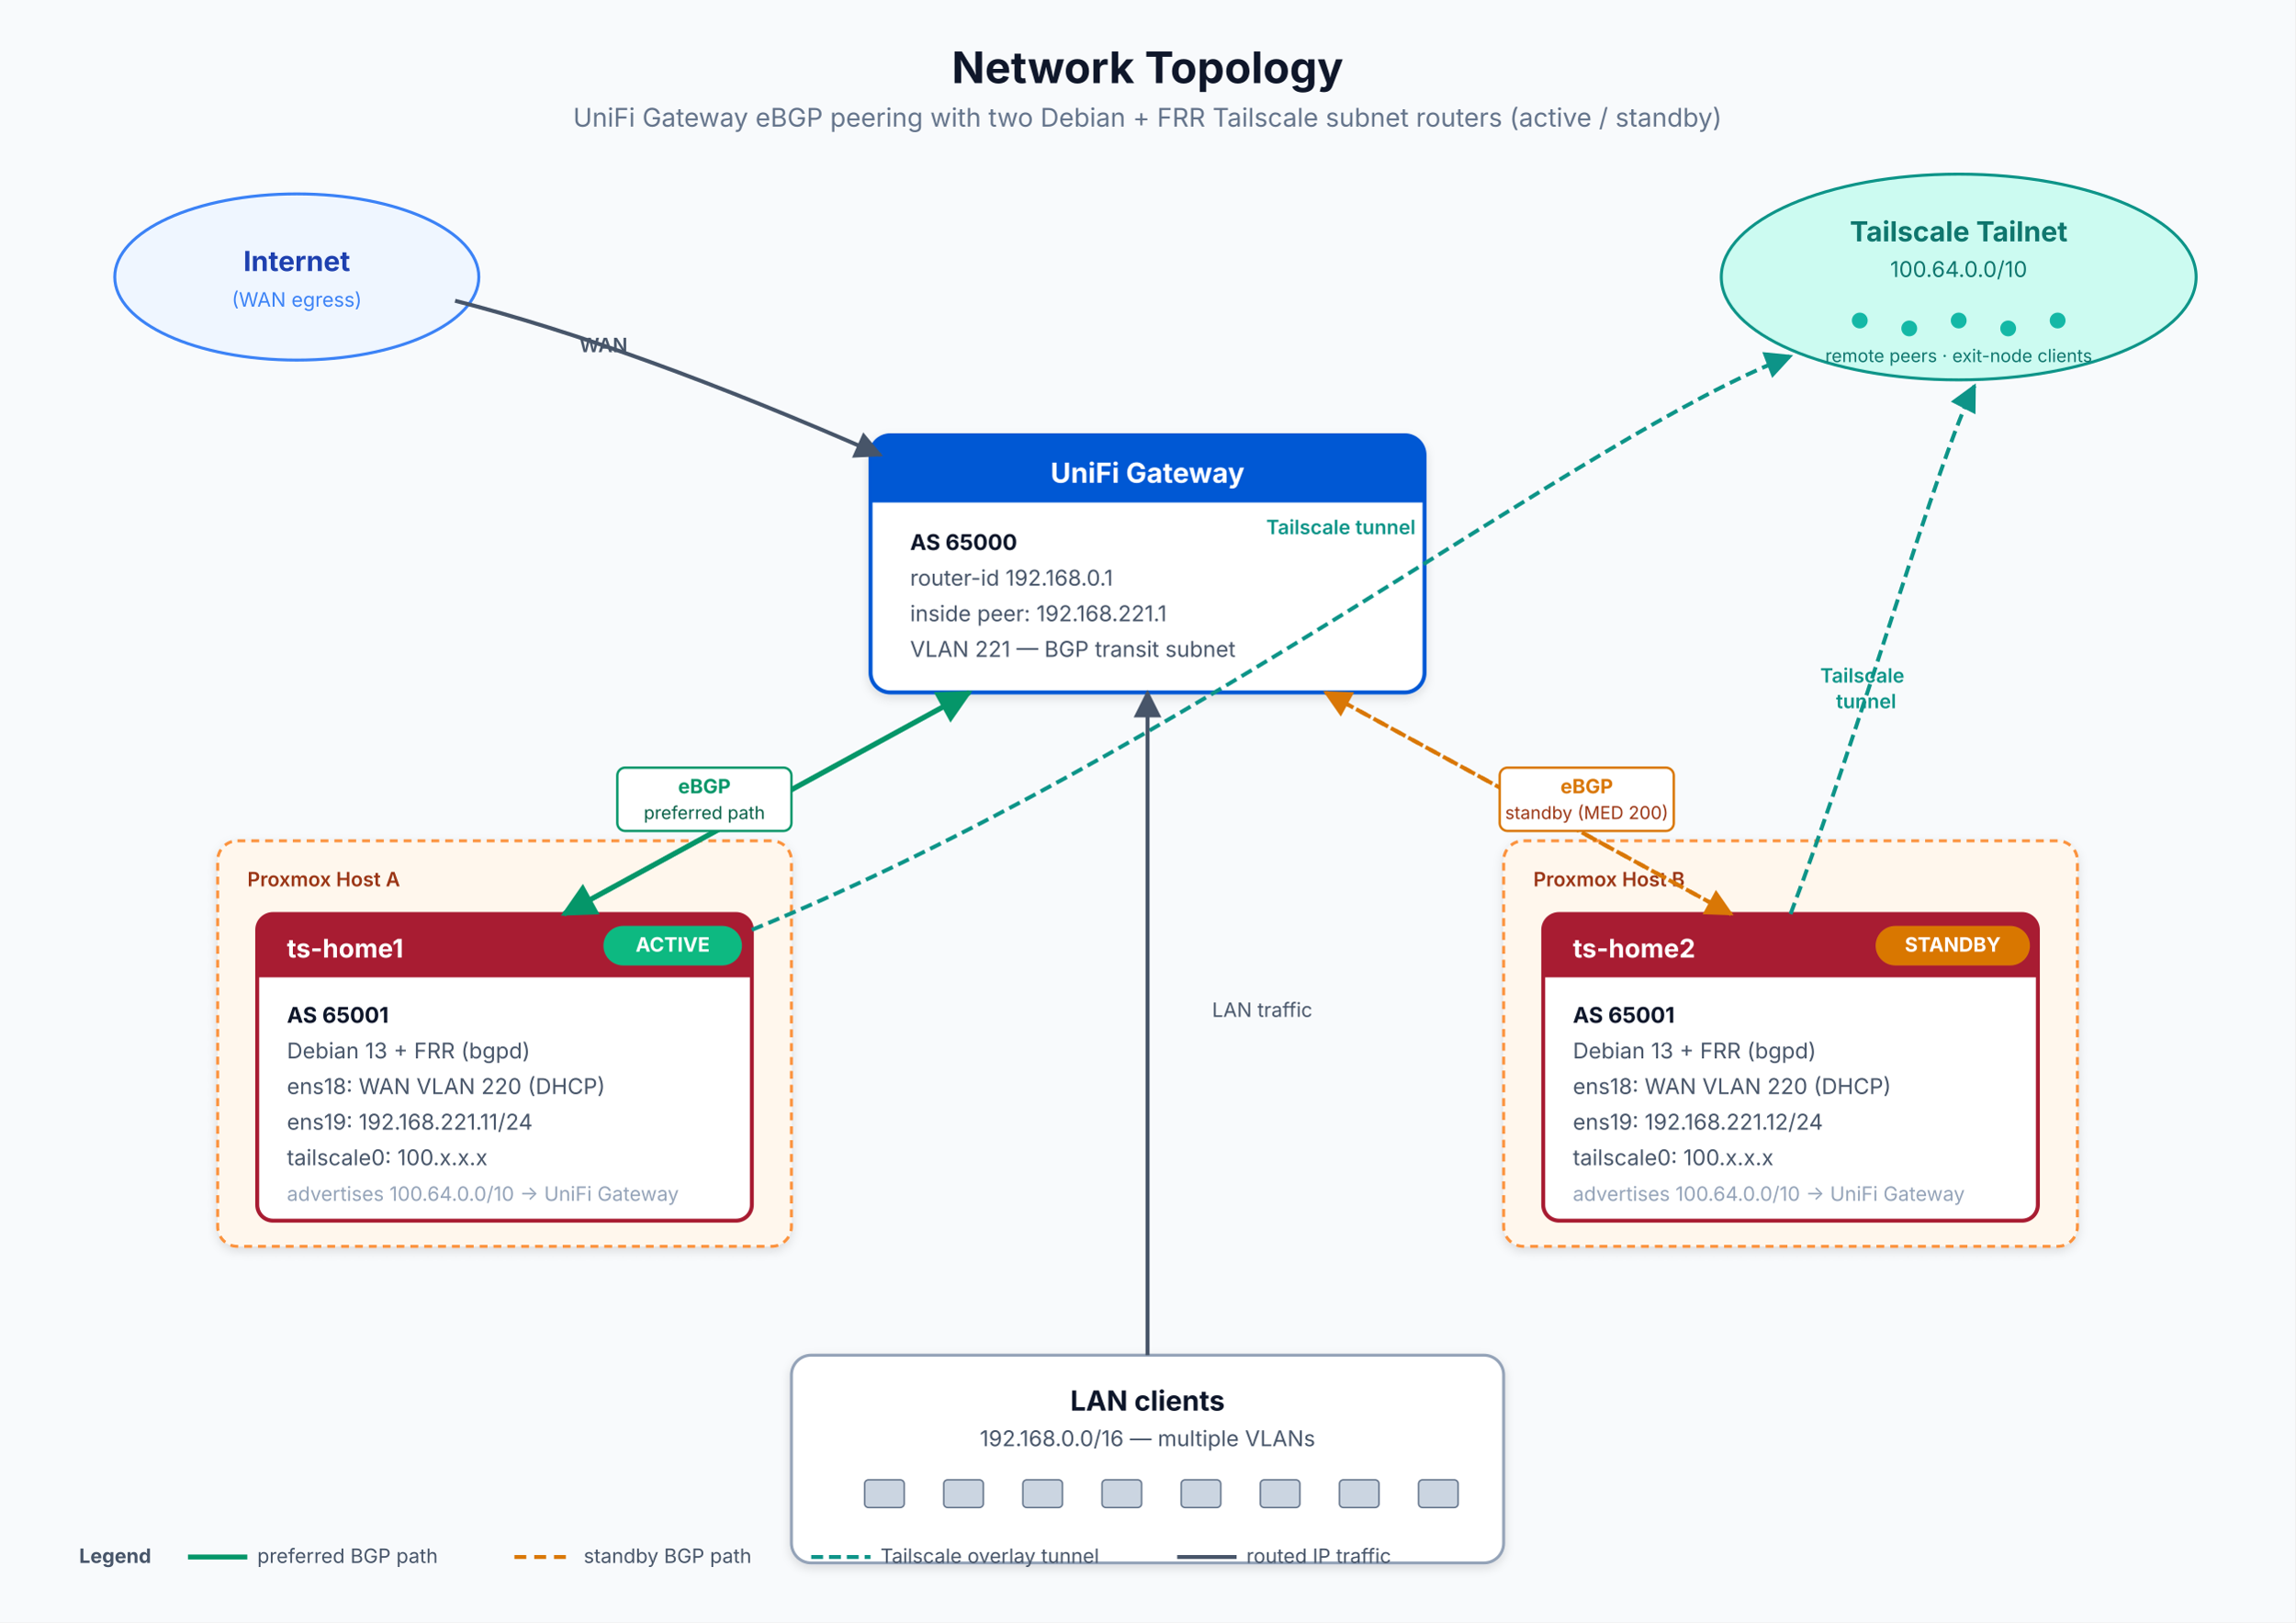
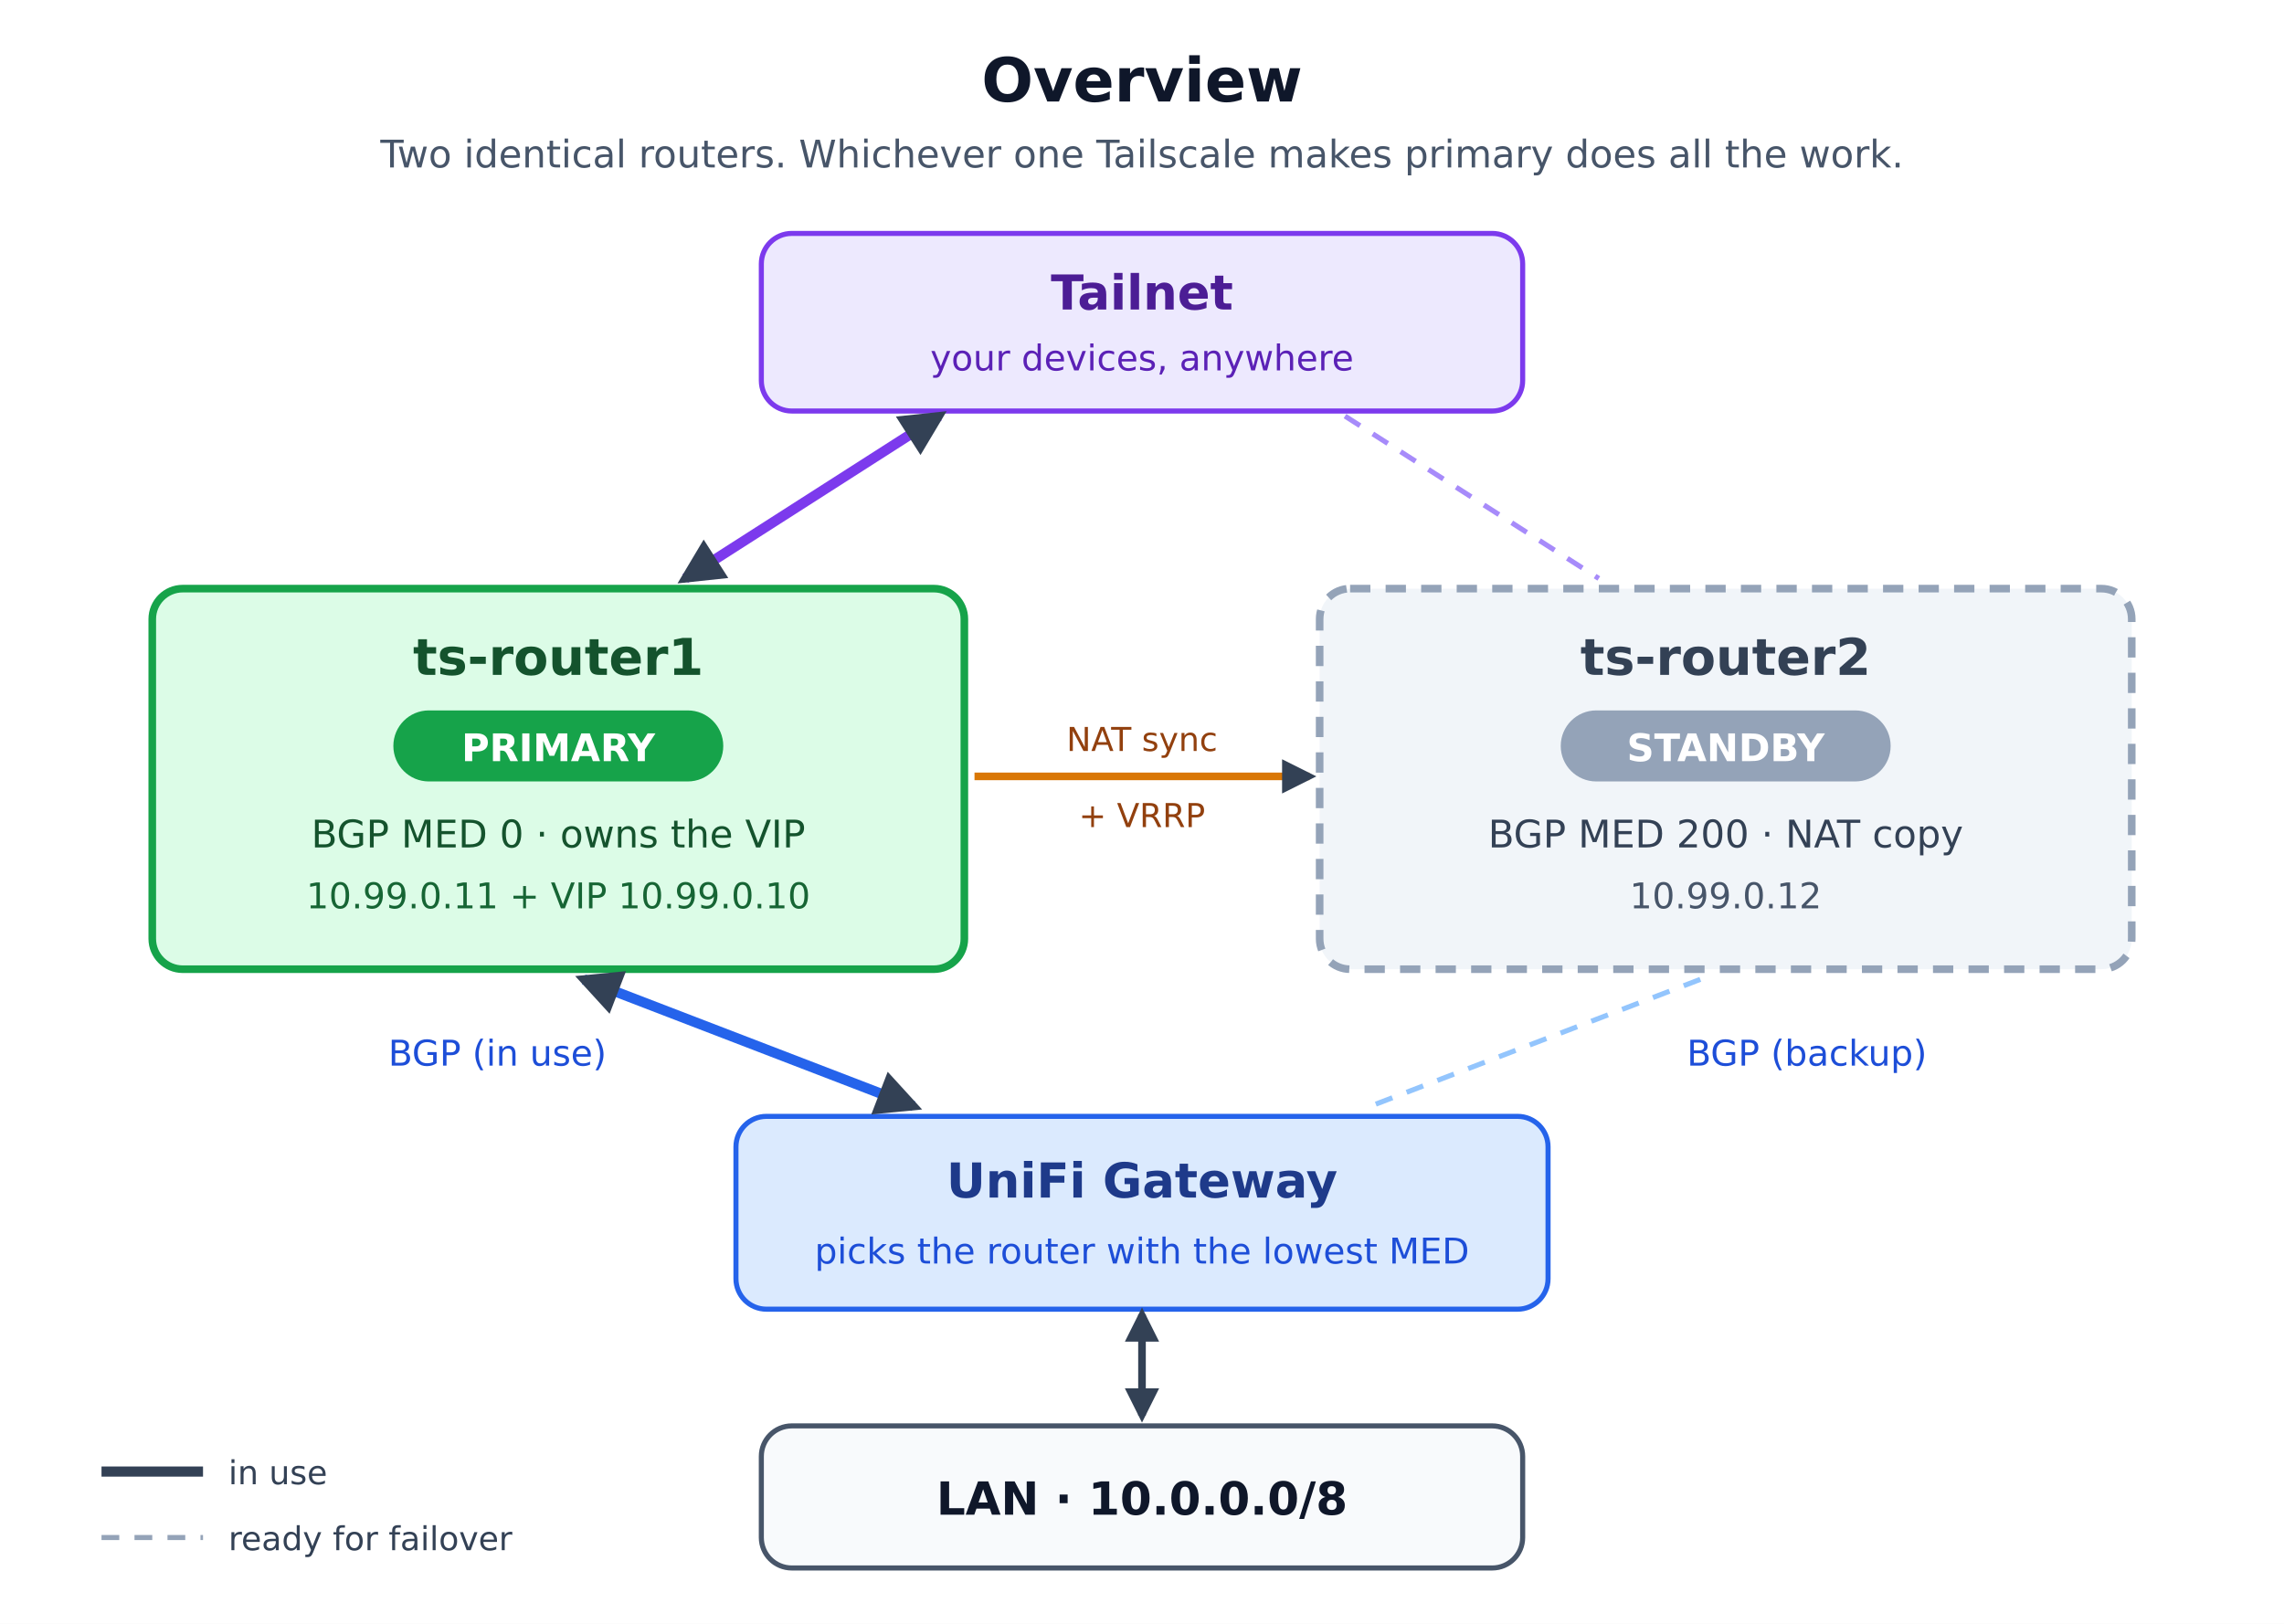
- <svg xmlns="http://www.w3.org/2000/svg" viewBox="0 0 1160 820" font-family="ui-sans-serif, system-ui, -apple-system, BlinkMacSystemFont, 'Segoe UI', sans-serif">
+ <svg xmlns="http://www.w3.org/2000/svg" viewBox="0 0 900 640" width="900" height="640" font-family="'DejaVu Sans', -apple-system, 'Segoe UI', Helvetica, Arial, sans-serif">
  <defs>
-     <marker id="arrowSlate" viewBox="0 0 10 10" refX="9" refY="5" markerWidth="7" markerHeight="7" orient="auto">
-       <path d="M 0 0 L 10 5 L 0 10 z" fill="#475569" />
+     <marker id="a" viewBox="0 0 10 10" refX="8" refY="5" markerWidth="4.5" markerHeight="4.5" orient="auto-start-reverse">
+       <path d="M0,0 L10,5 L0,10 z" fill="#334155" />
    </marker>
-     <marker id="arrowGreen" viewBox="0 0 10 10" refX="9" refY="5" markerWidth="7" markerHeight="7" orient="auto">
-       <path d="M 0 0 L 10 5 L 0 10 z" fill="#059669" />
-     </marker>
-     <marker id="arrowAmber" viewBox="0 0 10 10" refX="9" refY="5" markerWidth="7" markerHeight="7" orient="auto">
-       <path d="M 0 0 L 10 5 L 0 10 z" fill="#D97706" />
-     </marker>
-     <marker id="arrowTeal" viewBox="0 0 10 10" refX="9" refY="5" markerWidth="7" markerHeight="7" orient="auto">
-       <path d="M 0 0 L 10 5 L 0 10 z" fill="#0D9488" />
-     </marker>
-     <filter id="boxShadow" x="-10%" y="-10%" width="120%" height="120%">
-       <feGaussianBlur in="SourceAlpha" stdDeviation="2.5" />
-       <feOffset dx="0" dy="2" result="o" />
-       <feComponentTransfer>
-         <feFuncA type="linear" slope="0.12" />
-       </feComponentTransfer>
-       <feMerge>
-         <feMergeNode />
-         <feMergeNode in="SourceGraphic" />
-       </feMerge>
-     </filter>
  </defs>
-   <rect width="1160" height="820" fill="#F8FAFC" />
-   <text x="580" y="42" text-anchor="middle" font-size="22" font-weight="700" fill="#0F172A">Network Topology</text>
-   <text x="580" y="64" text-anchor="middle" font-size="13" fill="#64748B">UniFi Gateway eBGP peering with two Debian + FRR Tailscale subnet routers (active / standby)</text>
-   <g>
-     <ellipse cx="150" cy="140" rx="92" ry="42" fill="#EFF6FF" stroke="#3B82F6" stroke-width="1.5" />
-     <text x="150" y="137" text-anchor="middle" font-size="14" font-weight="700" fill="#1E40AF">Internet</text>
-     <text x="150" y="155" text-anchor="middle" font-size="10" fill="#3B82F6">(WAN egress)</text>
-   </g>
-   <g>
-     <ellipse cx="990" cy="140" rx="120" ry="52" fill="#CCFBF1" stroke="#0D9488" stroke-width="1.5" />
-     <text x="990" y="122" text-anchor="middle" font-size="14" font-weight="700" fill="#0F766E">Tailscale Tailnet</text>
-     <text x="990" y="140" text-anchor="middle" font-size="11" fill="#0F766E">100.64.0.0/10</text>
-     <g fill="#14B8A6">
-       <circle cx="940" cy="162" r="4" />
-       <circle cx="965" cy="166" r="4" />
-       <circle cx="990" cy="162" r="4" />
-       <circle cx="1015" cy="166" r="4" />
-       <circle cx="1040" cy="162" r="4" />
-     </g>
-     <text x="990" y="183" text-anchor="middle" font-size="9" fill="#0F766E">remote peers · exit-node clients</text>
-   </g>
-   <g filter="url(#boxShadow)">
-     <rect x="440" y="220" width="280" height="130" rx="10" fill="#FFFFFF" stroke="#0058D4" stroke-width="2" />
-     <path d="M 440 230 A 10 10 0 0 1 450 220 L 710 220 A 10 10 0 0 1 720 230 L 720 254 L 440 254 Z" fill="#0058D4" />
-     <text x="580" y="244" text-anchor="middle" font-size="14" font-weight="700" fill="#FFFFFF">UniFi Gateway</text>
-     <text x="460" y="278" font-size="11" font-weight="700" fill="#0F172A">AS 65000</text>
-     <text x="460" y="296" font-size="11" fill="#475569">router-id 192.168.0.1</text>
-     <text x="460" y="314" font-size="11" fill="#475569">inside peer: 192.168.221.1</text>
-     <text x="460" y="332" font-size="11" fill="#475569">VLAN 221 — BGP transit subnet</text>
-   </g>
-   <g filter="url(#boxShadow)">
-     <rect x="110" y="425" width="290" height="205" rx="10" fill="#FFF7ED" stroke="#FB923C" stroke-width="1.5" stroke-dasharray="4 3" />
-     <text x="125" y="448" font-size="10" font-weight="600" fill="#9A3412">Proxmox Host A</text>
-     <rect x="130" y="462" width="250" height="155" rx="8" fill="#FFFFFF" stroke="#A81D33" stroke-width="2" />
-     <path d="M 130 472 A 8 8 0 0 1 138 462 L 372 462 A 8 8 0 0 1 380 472 L 380 494 L 130 494 Z" fill="#A81D33" />
-     <text x="145" y="484" font-size="13" font-weight="700" fill="#FFFFFF">ts-home1</text>
-     <rect x="305" y="468" width="70" height="20" rx="10" fill="#10B981" />
-     <text x="340" y="481" text-anchor="middle" font-size="10" font-weight="700" fill="#FFFFFF">ACTIVE</text>
-     <text x="145" y="517" font-size="11" font-weight="700" fill="#0F172A">AS 65001</text>
-     <text x="145" y="535" font-size="11" fill="#475569">Debian 13 + FRR (bgpd)</text>
-     <text x="145" y="553" font-size="11" fill="#475569">ens18: WAN VLAN 220 (DHCP)</text>
-     <text x="145" y="571" font-size="11" fill="#475569">ens19: 192.168.221.11/24</text>
-     <text x="145" y="589" font-size="11" fill="#475569">tailscale0: 100.x.x.x</text>
-     <text x="145" y="607" font-size="10" fill="#94A3B8">advertises 100.64.0.0/10 → UniFi Gateway</text>
-   </g>
-   <g filter="url(#boxShadow)">
-     <rect x="760" y="425" width="290" height="205" rx="10" fill="#FFF7ED" stroke="#FB923C" stroke-width="1.5" stroke-dasharray="4 3" />
-     <text x="775" y="448" font-size="10" font-weight="600" fill="#9A3412">Proxmox Host B</text>
-     <rect x="780" y="462" width="250" height="155" rx="8" fill="#FFFFFF" stroke="#A81D33" stroke-width="2" />
-     <path d="M 780 472 A 8 8 0 0 1 788 462 L 1022 462 A 8 8 0 0 1 1030 472 L 1030 494 L 780 494 Z" fill="#A81D33" />
-     <text x="795" y="484" font-size="13" font-weight="700" fill="#FFFFFF">ts-home2</text>
-     <rect x="948" y="468" width="78" height="20" rx="10" fill="#D97706" />
-     <text x="987" y="481" text-anchor="middle" font-size="10" font-weight="700" fill="#FFFFFF">STANDBY</text>
-     <text x="795" y="517" font-size="11" font-weight="700" fill="#0F172A">AS 65001</text>
-     <text x="795" y="535" font-size="11" fill="#475569">Debian 13 + FRR (bgpd)</text>
-     <text x="795" y="553" font-size="11" fill="#475569">ens18: WAN VLAN 220 (DHCP)</text>
-     <text x="795" y="571" font-size="11" fill="#475569">ens19: 192.168.221.12/24</text>
-     <text x="795" y="589" font-size="11" fill="#475569">tailscale0: 100.x.x.x</text>
-     <text x="795" y="607" font-size="10" fill="#94A3B8">advertises 100.64.0.0/10 → UniFi Gateway</text>
-   </g>
-   <g filter="url(#boxShadow)">
-     <rect x="400" y="685" width="360" height="105" rx="10" fill="#FFFFFF" stroke="#94A3B8" stroke-width="1.5" />
-     <text x="580" y="713" text-anchor="middle" font-size="14" font-weight="700" fill="#0F172A">LAN clients</text>
-     <text x="580" y="731" text-anchor="middle" font-size="11" fill="#475569">192.168.0.0/16 — multiple VLANs</text>
-     <g transform="translate(437, 748)" fill="#CBD5E1" stroke="#64748B" stroke-width="0.75">
-       <rect x="0" y="0" width="20" height="14" rx="2" />
-       <rect x="40" y="0" width="20" height="14" rx="2" />
-       <rect x="80" y="0" width="20" height="14" rx="2" />
-       <rect x="120" y="0" width="20" height="14" rx="2" />
-       <rect x="160" y="0" width="20" height="14" rx="2" />
-       <rect x="200" y="0" width="20" height="14" rx="2" />
-       <rect x="240" y="0" width="20" height="14" rx="2" />
-       <rect x="280" y="0" width="20" height="14" rx="2" />
-     </g>
-   </g>
-   <g>
-     <path d="M 230 152 Q 320 175 445 230" fill="none" stroke="#475569" stroke-width="2" marker-end="url(#arrowSlate)" />
-     <text x="305" y="178" text-anchor="middle" font-size="10" font-weight="600" fill="#475569">WAN</text>
-   </g>
-   <g>
-     <line x1="490" y1="350" x2="285" y2="462" stroke="#059669" stroke-width="2.5" marker-end="url(#arrowGreen)" />
-     <line x1="285" y1="462" x2="490" y2="350" stroke="#059669" stroke-width="2.5" marker-end="url(#arrowGreen)" />
-     <rect x="312" y="388" width="88" height="32" rx="4" fill="#FFFFFF" stroke="#059669" stroke-width="1.2" />
-     <text x="356" y="401" text-anchor="middle" font-size="10" font-weight="700" fill="#059669">eBGP</text>
-     <text x="356" y="414" text-anchor="middle" font-size="9" fill="#065F46">preferred path</text>
-   </g>
-   <g>
-     <line x1="670" y1="350" x2="875" y2="462" stroke="#D97706" stroke-width="2" stroke-dasharray="6 4" marker-end="url(#arrowAmber)" />
-     <line x1="875" y1="462" x2="670" y2="350" stroke="#D97706" stroke-width="2" stroke-dasharray="6 4" marker-end="url(#arrowAmber)" />
-     <rect x="758" y="388" width="88" height="32" rx="4" fill="#FFFFFF" stroke="#D97706" stroke-width="1.2" />
-     <text x="802" y="401" text-anchor="middle" font-size="10" font-weight="700" fill="#D97706">eBGP</text>
-     <text x="802" y="414" text-anchor="middle" font-size="9" fill="#9A3412">standby (MED 200)</text>
-   </g>
-   <g>
-     <path d="M 380 470 C 600 380, 800 220, 905 180" fill="none" stroke="#0D9488" stroke-width="2" stroke-dasharray="6 3" marker-end="url(#arrowTeal)" />
-     <text x="640" y="270" font-size="10" font-weight="600" fill="#0D9488">Tailscale tunnel</text>
-   </g>
-   <g>
-     <path d="M 905 462 C 940 370, 980 230, 998 195" fill="none" stroke="#0D9488" stroke-width="2" stroke-dasharray="6 3" marker-end="url(#arrowTeal)" />
-     <text x="920" y="345" font-size="10" font-weight="600" fill="#0D9488">Tailscale</text>
-     <text x="928" y="358" font-size="10" font-weight="600" fill="#0D9488">tunnel</text>
-   </g>
-   <g>
-     <line x1="580" y1="685" x2="580" y2="350" stroke="#475569" stroke-width="2" marker-end="url(#arrowSlate)" />
-     <rect x="595" y="500" width="86" height="20" rx="4" fill="#F8FAFC" />
-     <text x="638" y="514" text-anchor="middle" font-size="10" fill="#475569">LAN traffic</text>
-   </g>
-   <g transform="translate(40, 790)">
-     <text x="0" y="0" font-size="10" font-weight="700" fill="#475569">Legend</text>
-     <line x1="55" y1="-3" x2="85" y2="-3" stroke="#059669" stroke-width="2.5" />
-     <text x="90" y="0" font-size="10" fill="#475569">preferred BGP path</text>
-     <line x1="220" y1="-3" x2="250" y2="-3" stroke="#D97706" stroke-width="2" stroke-dasharray="6 4" />
-     <text x="255" y="0" font-size="10" fill="#475569">standby BGP path</text>
-     <line x1="370" y1="-3" x2="400" y2="-3" stroke="#0D9488" stroke-width="2" stroke-dasharray="6 3" />
-     <text x="405" y="0" font-size="10" fill="#475569">Tailscale overlay tunnel</text>
-     <line x1="555" y1="-3" x2="585" y2="-3" stroke="#475569" stroke-width="2" />
-     <text x="590" y="0" font-size="10" fill="#475569">routed IP traffic</text>
+   <rect width="900" height="640" fill="#ffffff" />
+   <text x="450" y="40" text-anchor="middle" font-size="24" font-weight="700" fill="#0f172a">Overview</text>
+   <text x="450" y="66" text-anchor="middle" font-size="15" fill="#475569">Two identical routers. Whichever one Tailscale makes primary does all the work.</text>
+   <rect x="300" y="92" width="300" height="70" rx="12" fill="#ede9fe" stroke="#7c3aed" stroke-width="2" />
+   <text x="450" y="122" text-anchor="middle" font-size="19" font-weight="700" fill="#4c1d95">Tailnet</text>
+   <text x="450" y="146" text-anchor="middle" font-size="14" fill="#5b21b6">your devices, anywhere</text>
+   <rect x="60" y="232" width="320" height="150" rx="12" fill="#dcfce7" stroke="#16a34a" stroke-width="3" />
+   <text x="220" y="266" text-anchor="middle" font-size="20" font-weight="700" fill="#14532d">ts-router1</text>
+   <rect x="155" y="280" width="130" height="28" rx="14" fill="#16a34a" />
+   <text x="220" y="300" text-anchor="middle" font-size="15" font-weight="700" fill="#ffffff">PRIMARY</text>
+   <text x="220" y="334" text-anchor="middle" font-size="15" fill="#14532d">BGP MED 0 · owns the VIP</text>
+   <text x="220" y="358" text-anchor="middle" font-size="14" fill="#166534">10.99.0.11 + VIP 10.99.0.10</text>
+   <rect x="520" y="232" width="320" height="150" rx="12" fill="#f1f5f9" stroke="#94a3b8" stroke-width="3" stroke-dasharray="8 6" />
+   <text x="680" y="266" text-anchor="middle" font-size="20" font-weight="700" fill="#334155">ts-router2</text>
+   <rect x="615" y="280" width="130" height="28" rx="14" fill="#94a3b8" />
+   <text x="680" y="300" text-anchor="middle" font-size="15" font-weight="700" fill="#ffffff">STANDBY</text>
+   <text x="680" y="334" text-anchor="middle" font-size="15" fill="#334155">BGP MED 200 · NAT copy</text>
+   <text x="680" y="358" text-anchor="middle" font-size="14" fill="#475569">10.99.0.12</text>
+   <line x1="370" y1="164" x2="270" y2="228" stroke="#7c3aed" stroke-width="4" marker-end="url(#a)" marker-start="url(#a)" />
+   <line x1="530" y1="164" x2="630" y2="228" stroke="#a78bfa" stroke-width="2" stroke-dasharray="7 6" />
+   <line x1="384" y1="306" x2="516" y2="306" stroke="#d97706" stroke-width="3" marker-end="url(#a)" />
+   <text x="450" y="296" text-anchor="middle" font-size="13" fill="#92400e">NAT sync</text>
+   <text x="450" y="326" text-anchor="middle" font-size="13" fill="#92400e">+ VRRP</text>
+   <rect x="290" y="440" width="320" height="76" rx="12" fill="#dbeafe" stroke="#2563eb" stroke-width="2" />
+   <text x="450" y="472" text-anchor="middle" font-size="19" font-weight="700" fill="#1e3a8a">UniFi Gateway</text>
+   <text x="450" y="498" text-anchor="middle" font-size="14" fill="#1d4ed8">picks the router with the lowest MED</text>
+   <line x1="230" y1="386" x2="360" y2="436" stroke="#2563eb" stroke-width="4" marker-end="url(#a)" marker-start="url(#a)" />
+   <text x="196" y="420" text-anchor="middle" font-size="14" fill="#1d4ed8">BGP (in use)</text>
+   <line x1="670" y1="386" x2="540" y2="436" stroke="#93c5fd" stroke-width="2" stroke-dasharray="7 6" />
+   <text x="712" y="420" text-anchor="middle" font-size="14" fill="#1d4ed8">BGP (backup)</text>
+   <rect x="300" y="562" width="300" height="56" rx="12" fill="#f8fafc" stroke="#475569" stroke-width="2" />
+   <text x="450" y="597" text-anchor="middle" font-size="18" font-weight="700" fill="#0f172a">LAN · 10.0.0.0/8</text>
+   <line x1="450" y1="518" x2="450" y2="558" stroke="#334155" stroke-width="3" marker-end="url(#a)" marker-start="url(#a)" />
+   <g font-size="13" fill="#334155">
+     <line x1="40" y1="580" x2="80" y2="580" stroke="#334155" stroke-width="4" />
+     <text x="90" y="585">in use</text>
+     <line x1="40" y1="606" x2="80" y2="606" stroke="#94a3b8" stroke-width="2" stroke-dasharray="7 6" />
+     <text x="90" y="611">ready for failover</text>
  </g>
</svg>
